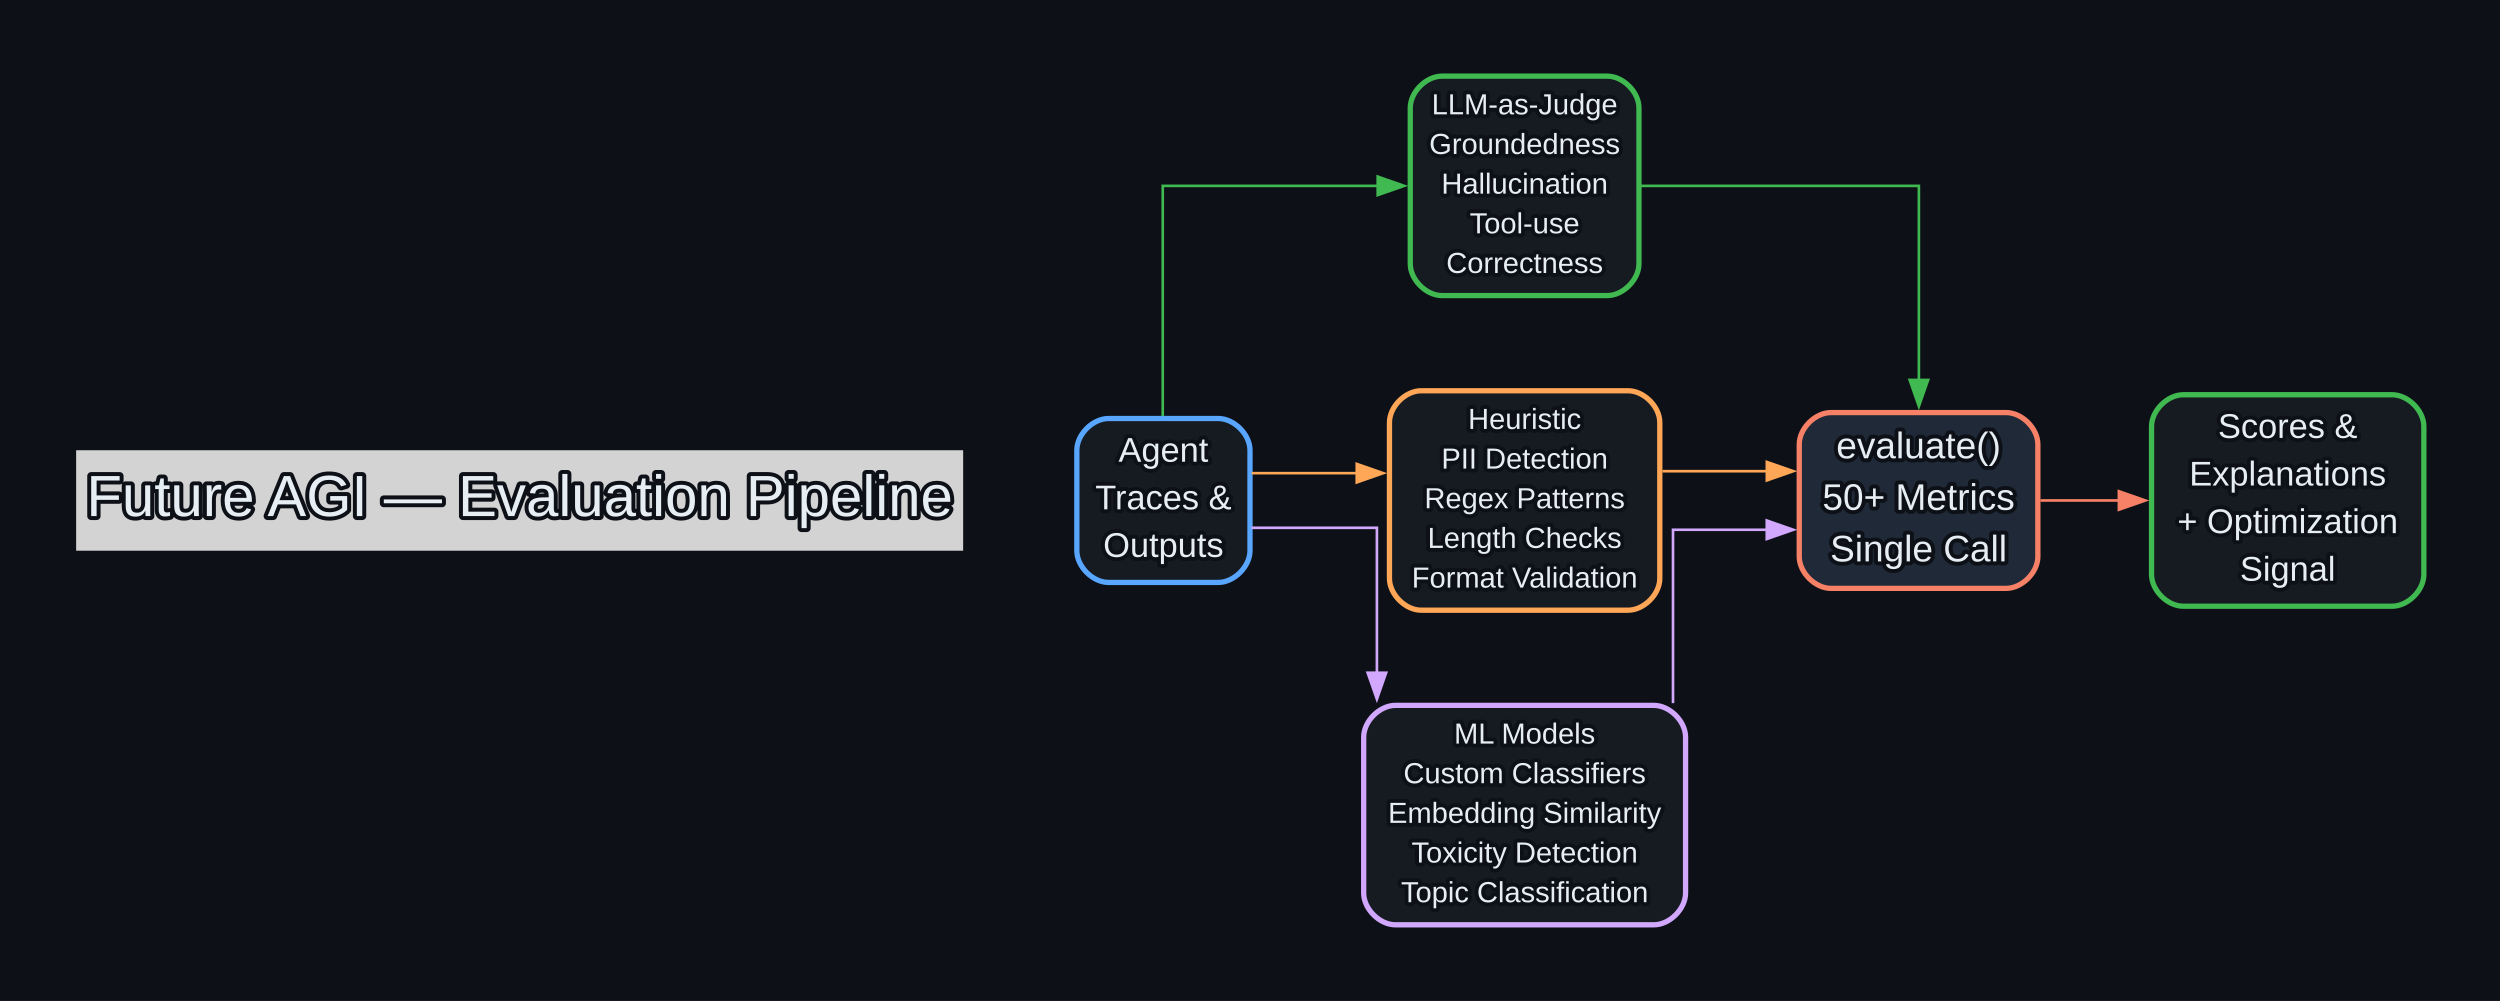
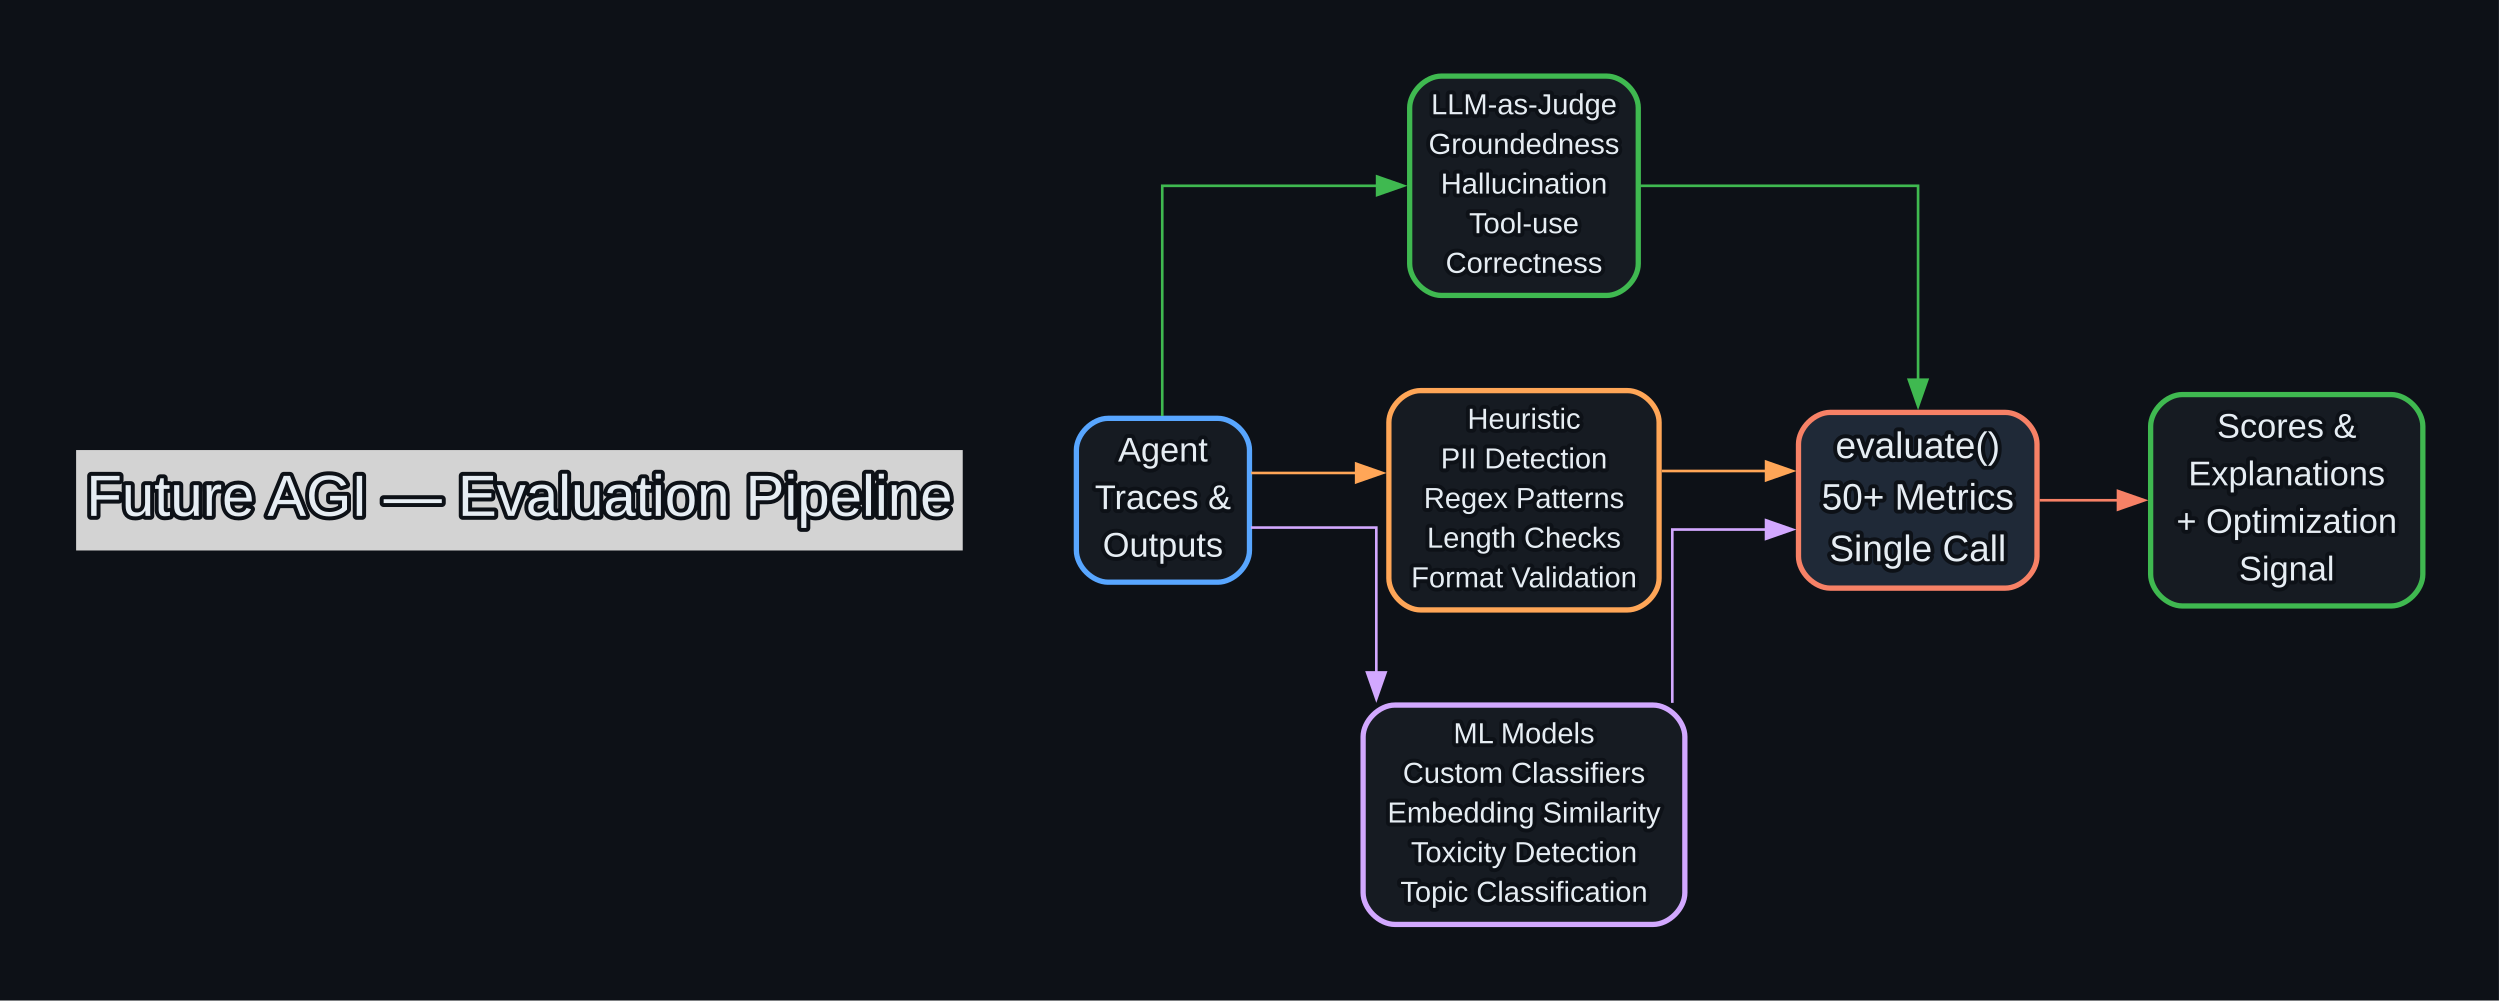
- <svg>
+ <svg xmlns="http://www.w3.org/2000/svg" width="946pt" height="379pt" viewBox="0.00 0.00 946.00 379.00">
  <style>
    text { paint-order: stroke fill; stroke: #0d1117; stroke-width: 3px; stroke-linejoin: round; }
-     </style> width="946pt" height="379pt"
-  viewBox="0.00 0.00 946.00 379.00" xmlns="http://www.w3.org/2000/svg" xmlns:xlink="http://www.w3.org/1999/xlink"&gt;
- <g id="graph0" class="graph" transform="scale(1 1) rotate(0) translate(28.8 349.8)">
+ </style>
+   <g id="graph0" class="graph" transform="scale(1 1) rotate(0) translate(28.8 349.8)">
    <polygon fill="#0d1117" stroke="none" points="-28.8,28.8 -28.8,-349.8 916.8,-349.8 916.8,28.8 -28.8,28.8" />
    <g id="node1" class="node">
      <polygon fill="lightgrey" stroke="none" points="335.5,-179.5 0,-179.5 0,-141.5 335.5,-141.5 335.5,-179.5" />
      <text xml:space="preserve" text-anchor="middle" x="167.75" y="-154.6" font-family="Segoe UI Bold, Arial, sans-serif" font-size="22.00" fill="#e6edf3">Future AGI — Evaluation Pipeline</text>
    </g>
    <g id="node2" class="node">
      <path fill="#161b22" stroke="#58a6ff" stroke-width="2" d="M432,-191.5C432,-191.5 390.5,-191.5 390.5,-191.5 384.5,-191.5 378.5,-185.5 378.5,-179.5 378.5,-179.5 378.5,-141.5 378.5,-141.5 378.5,-135.5 384.5,-129.5 390.5,-129.5 390.5,-129.5 432,-129.5 432,-129.5 438,-129.5 444,-135.5 444,-141.5 444,-141.5 444,-179.5 444,-179.5 444,-185.5 438,-191.5 432,-191.5" />
      <text xml:space="preserve" text-anchor="middle" x="411.25" y="-175.15" font-family="Segoe UI, Arial, sans-serif" font-size="13.00" fill="#e6edf3">Agent</text>
      <text xml:space="preserve" text-anchor="middle" x="411.25" y="-157.15" font-family="Segoe UI, Arial, sans-serif" font-size="13.00" fill="#e6edf3">Traces &amp;</text>
      <text xml:space="preserve" text-anchor="middle" x="411.25" y="-139.15" font-family="Segoe UI, Arial, sans-serif" font-size="13.00" fill="#e6edf3">Outputs</text>
    </g>
    <g id="node3" class="node">
      <path fill="#161b22" stroke="#3fb950" stroke-width="2" d="M579.12,-321C579.12,-321 516.62,-321 516.62,-321 510.62,-321 504.62,-315 504.62,-309 504.62,-309 504.62,-250 504.62,-250 504.62,-244 510.62,-238 516.62,-238 516.62,-238 579.12,-238 579.12,-238 585.12,-238 591.12,-244 591.12,-250 591.12,-250 591.12,-309 591.12,-309 591.12,-315 585.12,-321 579.12,-321" />
      <text xml:space="preserve" text-anchor="middle" x="547.88" y="-306.55" font-family="Segoe UI, Arial, sans-serif" font-size="11.00" fill="#e6edf3">LLM-as-Judge</text>
      <text xml:space="preserve" text-anchor="middle" x="547.88" y="-291.55" font-family="Segoe UI, Arial, sans-serif" font-size="11.00" fill="#e6edf3">Groundedness</text>
      <text xml:space="preserve" text-anchor="middle" x="547.88" y="-276.55" font-family="Segoe UI, Arial, sans-serif" font-size="11.00" fill="#e6edf3">Hallucination</text>
      <text xml:space="preserve" text-anchor="middle" x="547.88" y="-261.55" font-family="Segoe UI, Arial, sans-serif" font-size="11.00" fill="#e6edf3">Tool-use</text>
      <text xml:space="preserve" text-anchor="middle" x="547.88" y="-246.55" font-family="Segoe UI, Arial, sans-serif" font-size="11.00" fill="#e6edf3">Correctness</text>
    </g>
    <g id="edge1" class="edge">
      <path fill="none" stroke="#3fb950" d="M411,-192.39C411,-227.64 411,-279.5 411,-279.5 411,-279.5 492.3,-279.5 492.3,-279.5" />
      <polygon fill="#3fb950" stroke="#3fb950" points="492.3,-283 502.3,-279.5 492.3,-276 492.3,-283" />
    </g>
    <g id="node4" class="node">
      <path fill="#161b22" stroke="#ffa657" stroke-width="2" d="M587,-202C587,-202 508.75,-202 508.75,-202 502.75,-202 496.75,-196 496.75,-190 496.75,-190 496.75,-131 496.75,-131 496.75,-125 502.75,-119 508.75,-119 508.75,-119 587,-119 587,-119 593,-119 599,-125 599,-131 599,-131 599,-190 599,-190 599,-196 593,-202 587,-202" />
      <text xml:space="preserve" text-anchor="middle" x="547.88" y="-187.55" font-family="Segoe UI, Arial, sans-serif" font-size="11.00" fill="#e6edf3">Heuristic</text>
      <text xml:space="preserve" text-anchor="middle" x="547.88" y="-172.55" font-family="Segoe UI, Arial, sans-serif" font-size="11.00" fill="#e6edf3">PII Detection</text>
      <text xml:space="preserve" text-anchor="middle" x="547.88" y="-157.55" font-family="Segoe UI, Arial, sans-serif" font-size="11.00" fill="#e6edf3">Regex Patterns</text>
      <text xml:space="preserve" text-anchor="middle" x="547.88" y="-142.55" font-family="Segoe UI, Arial, sans-serif" font-size="11.00" fill="#e6edf3">Length Checks</text>
      <text xml:space="preserve" text-anchor="middle" x="547.88" y="-127.55" font-family="Segoe UI, Arial, sans-serif" font-size="11.00" fill="#e6edf3">Format Validation</text>
    </g>
    <g id="edge2" class="edge">
      <path fill="none" stroke="#ffa657" d="M444.67,-170.83C444.67,-170.83 484.38,-170.83 484.38,-170.83" />
      <polygon fill="#ffa657" stroke="#ffa657" points="484.38,-174.33 494.38,-170.83 484.38,-167.33 484.38,-174.33" />
    </g>
    <g id="node5" class="node">
      <path fill="#161b22" stroke="#d2a8ff" stroke-width="2" d="M596.75,-83C596.75,-83 499,-83 499,-83 493,-83 487,-77 487,-71 487,-71 487,-12 487,-12 487,-6 493,0 499,0 499,0 596.75,0 596.75,0 602.75,0 608.75,-6 608.75,-12 608.75,-12 608.75,-71 608.75,-71 608.75,-77 602.75,-83 596.75,-83" />
      <text xml:space="preserve" text-anchor="middle" x="547.88" y="-68.55" font-family="Segoe UI, Arial, sans-serif" font-size="11.00" fill="#e6edf3">ML Models</text>
      <text xml:space="preserve" text-anchor="middle" x="547.88" y="-53.55" font-family="Segoe UI, Arial, sans-serif" font-size="11.00" fill="#e6edf3">Custom Classifiers</text>
      <text xml:space="preserve" text-anchor="middle" x="547.88" y="-38.55" font-family="Segoe UI, Arial, sans-serif" font-size="11.00" fill="#e6edf3">Embedding Similarity</text>
      <text xml:space="preserve" text-anchor="middle" x="547.88" y="-23.55" font-family="Segoe UI, Arial, sans-serif" font-size="11.00" fill="#e6edf3">Toxicity Detection</text>
      <text xml:space="preserve" text-anchor="middle" x="547.88" y="-8.55" font-family="Segoe UI, Arial, sans-serif" font-size="11.00" fill="#e6edf3">Topic Classification</text>
    </g>
    <g id="edge3" class="edge">
      <path fill="none" stroke="#d2a8ff" d="M444.56,-150.17C466.8,-150.17 492,-150.17 492,-150.17 492,-150.17 492,-95.34 492,-95.34" />
      <polygon fill="#d2a8ff" stroke="#d2a8ff" points="495.5,-95.34 492,-85.34 488.5,-95.34 495.5,-95.34" />
    </g>
    <g id="node6" class="node">
      <path fill="#1f2937" stroke="#f78166" stroke-width="2" d="M730,-193.75C730,-193.75 663.75,-193.75 663.75,-193.75 657.75,-193.75 651.75,-187.75 651.75,-181.75 651.75,-181.75 651.75,-139.25 651.75,-139.25 651.75,-133.25 657.75,-127.25 663.75,-127.25 663.75,-127.25 730,-127.25 730,-127.25 736,-127.25 742,-133.25 742,-139.25 742,-139.25 742,-181.75 742,-181.75 742,-187.75 736,-193.75 730,-193.75" />
      <text xml:space="preserve" text-anchor="middle" x="696.88" y="-176.45" font-family="Segoe UI, Arial, sans-serif" font-size="14.00" fill="#e6edf3">evaluate()</text>
      <text xml:space="preserve" text-anchor="middle" x="696.88" y="-156.95" font-family="Segoe UI, Arial, sans-serif" font-size="14.00" fill="#e6edf3">50+ Metrics</text>
      <text xml:space="preserve" text-anchor="middle" x="696.88" y="-137.45" font-family="Segoe UI, Arial, sans-serif" font-size="14.00" fill="#e6edf3">Single Call</text>
    </g>
    <g id="edge4" class="edge">
      <path fill="none" stroke="#3fb950" d="M591.81,-279.5C635.8,-279.5 697,-279.5 697,-279.5 697,-279.5 697,-206.11 697,-206.11" />
      <polygon fill="#3fb950" stroke="#3fb950" points="700.5,-206.11 697,-196.11 693.5,-206.11 700.5,-206.11" />
    </g>
    <g id="edge5" class="edge">
      <path fill="none" stroke="#ffa657" d="M599.99,-171.58C599.99,-171.58 639.49,-171.58 639.49,-171.58" />
      <polygon fill="#ffa657" stroke="#ffa657" points="639.49,-175.08 649.49,-171.58 639.49,-168.08 639.49,-175.08" />
    </g>
    <g id="edge6" class="edge">
      <path fill="none" stroke="#d2a8ff" d="M604,-83.84C604,-114.08 604,-149.42 604,-149.42 604,-149.42 639.47,-149.42 639.47,-149.42" />
      <polygon fill="#d2a8ff" stroke="#d2a8ff" points="639.47,-152.92 649.47,-149.42 639.47,-145.92 639.47,-152.92" />
    </g>
    <g id="node7" class="node">
      <path fill="#161b22" stroke="#3fb950" stroke-width="2" d="M876,-200.5C876,-200.5 797,-200.5 797,-200.5 791,-200.5 785,-194.5 785,-188.5 785,-188.5 785,-132.5 785,-132.5 785,-126.5 791,-120.5 797,-120.5 797,-120.5 876,-120.5 876,-120.5 882,-120.5 888,-126.5 888,-132.5 888,-132.5 888,-188.5 888,-188.5 888,-194.5 882,-200.5 876,-200.5" />
      <text xml:space="preserve" text-anchor="middle" x="836.5" y="-184.15" font-family="Segoe UI, Arial, sans-serif" font-size="13.00" fill="#e6edf3">Scores &amp;</text>
      <text xml:space="preserve" text-anchor="middle" x="836.5" y="-166.15" font-family="Segoe UI, Arial, sans-serif" font-size="13.00" fill="#e6edf3">Explanations</text>
      <text xml:space="preserve" text-anchor="middle" x="836.5" y="-148.15" font-family="Segoe UI, Arial, sans-serif" font-size="13.00" fill="#e6edf3">+ Optimization</text>
      <text xml:space="preserve" text-anchor="middle" x="836.5" y="-130.15" font-family="Segoe UI, Arial, sans-serif" font-size="13.00" fill="#e6edf3">Signal</text>
    </g>
    <g id="edge7" class="edge">
      <path fill="none" stroke="#f78166" d="M742.98,-160.5C742.98,-160.5 772.65,-160.5 772.65,-160.5" />
      <polygon fill="#f78166" stroke="#f78166" points="772.65,-164 782.65,-160.5 772.65,-157 772.65,-164" />
    </g>
  </g>
</svg>
